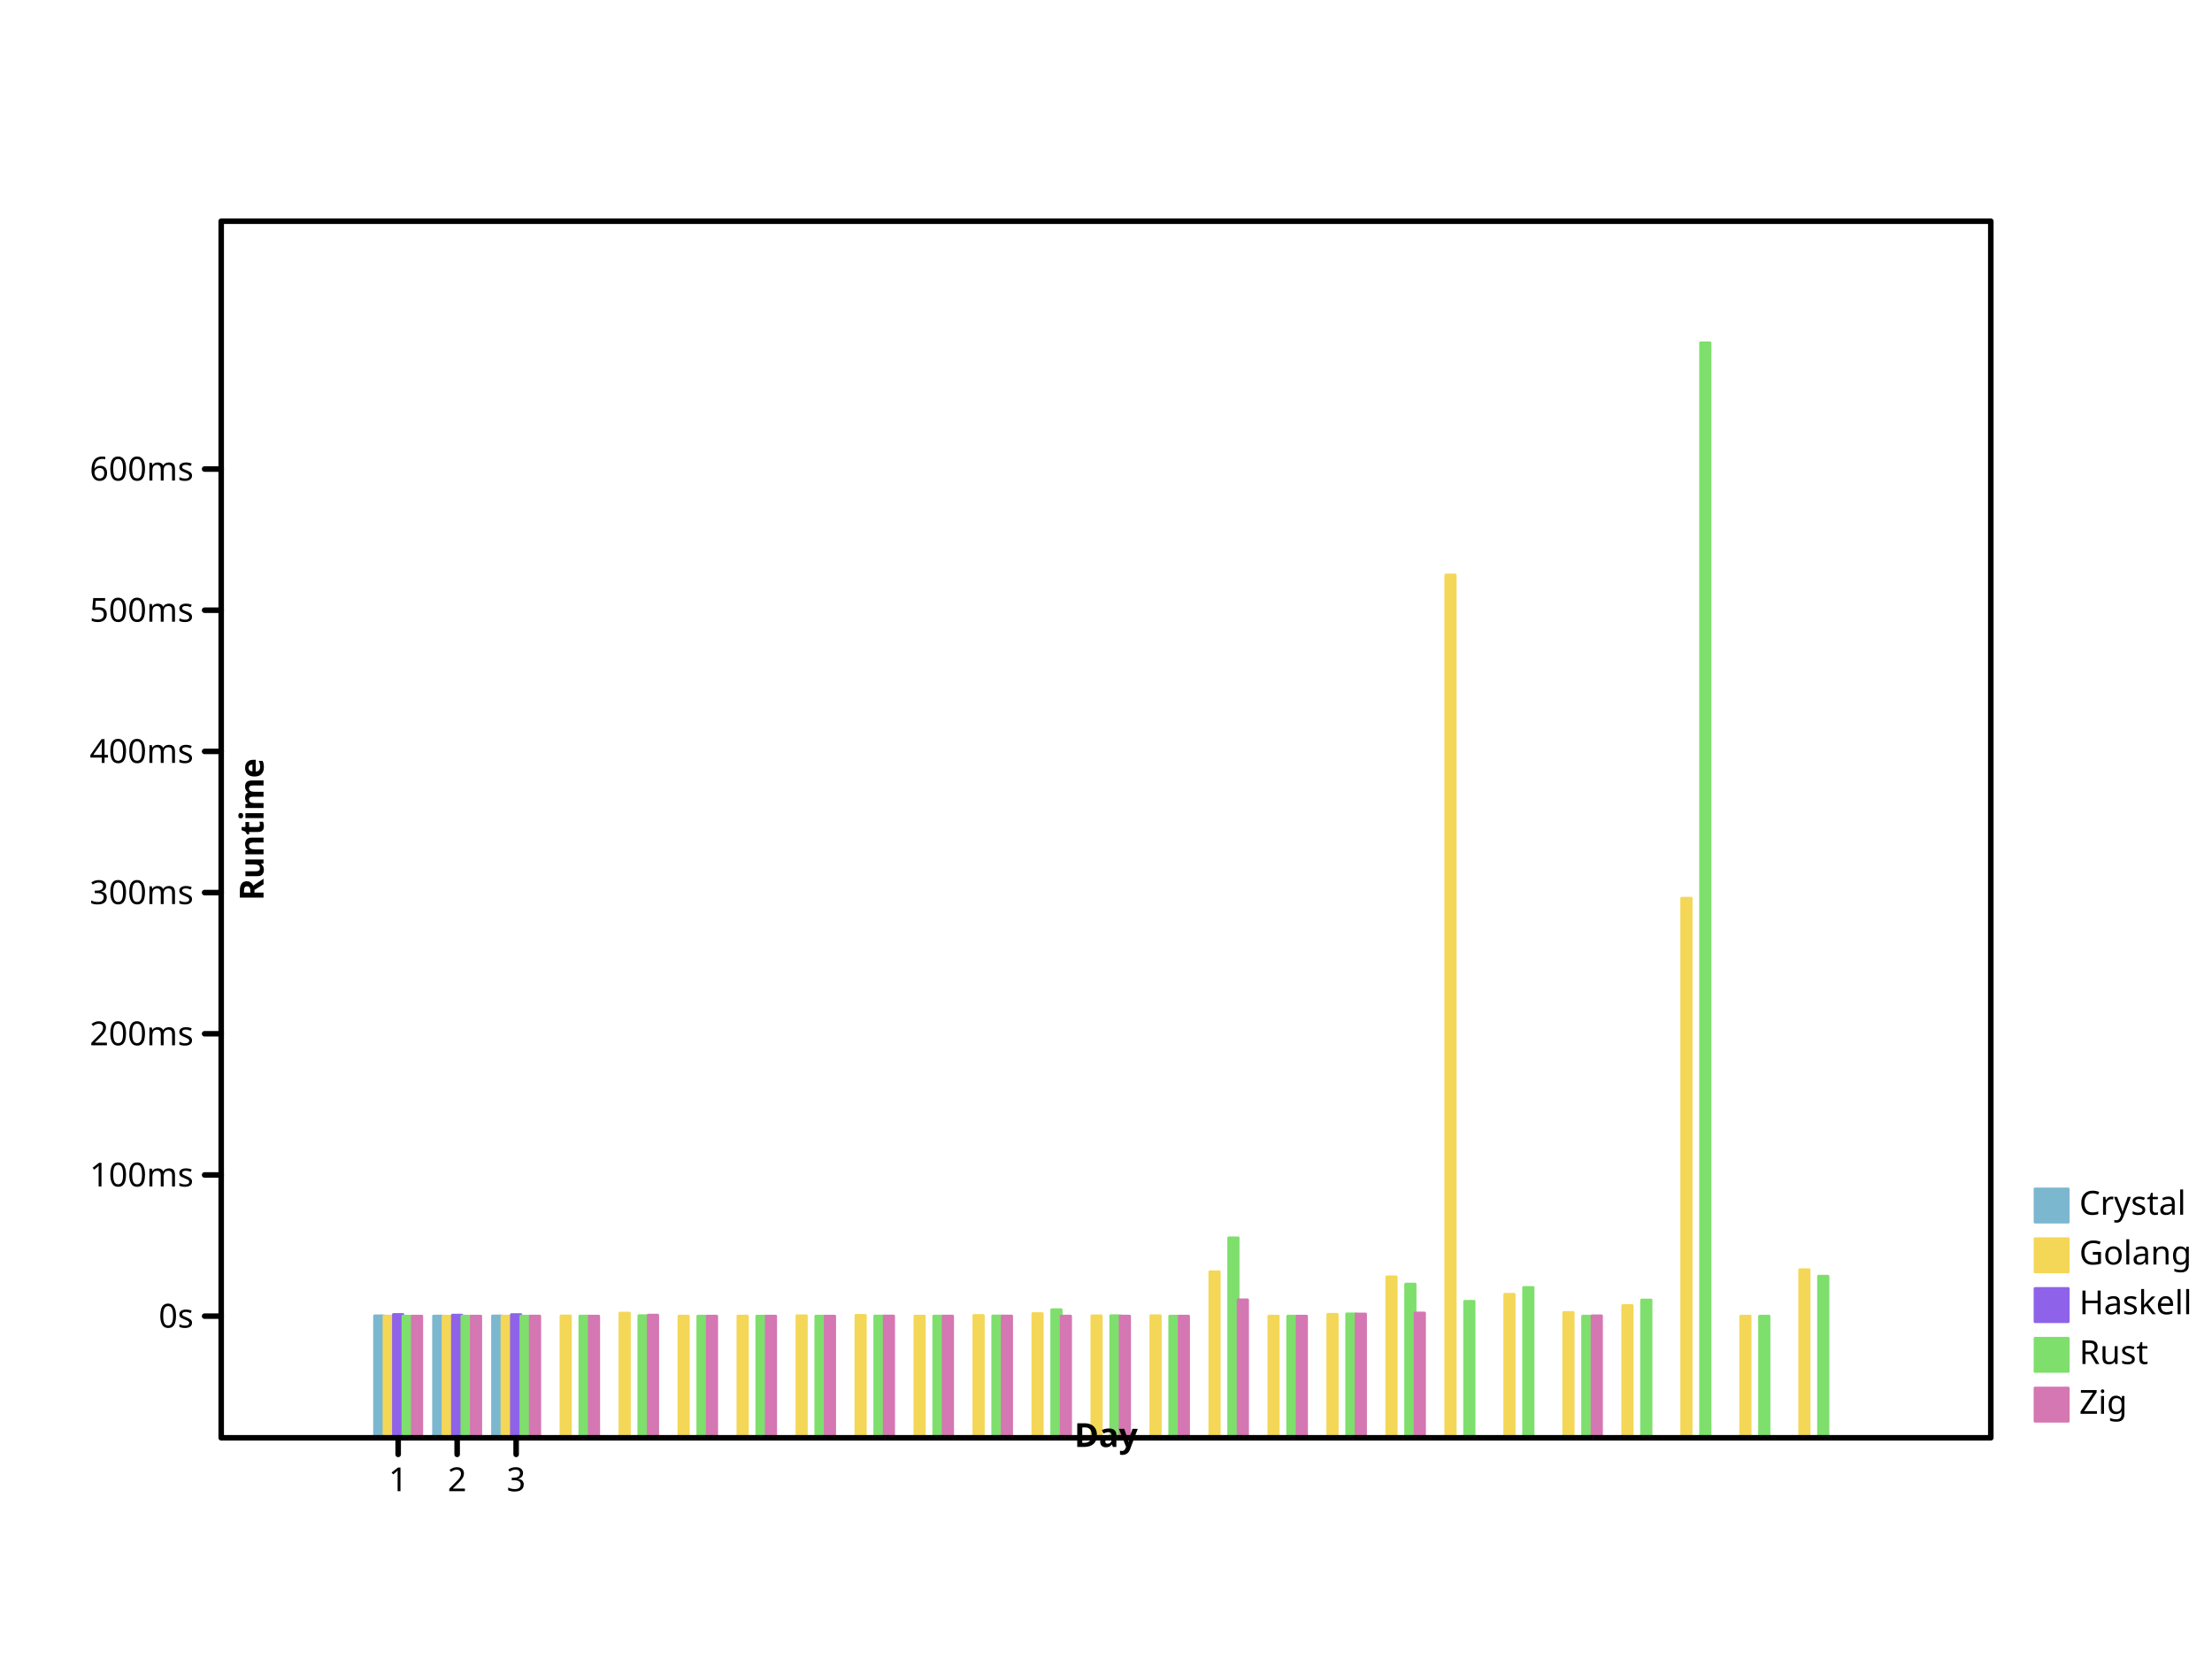
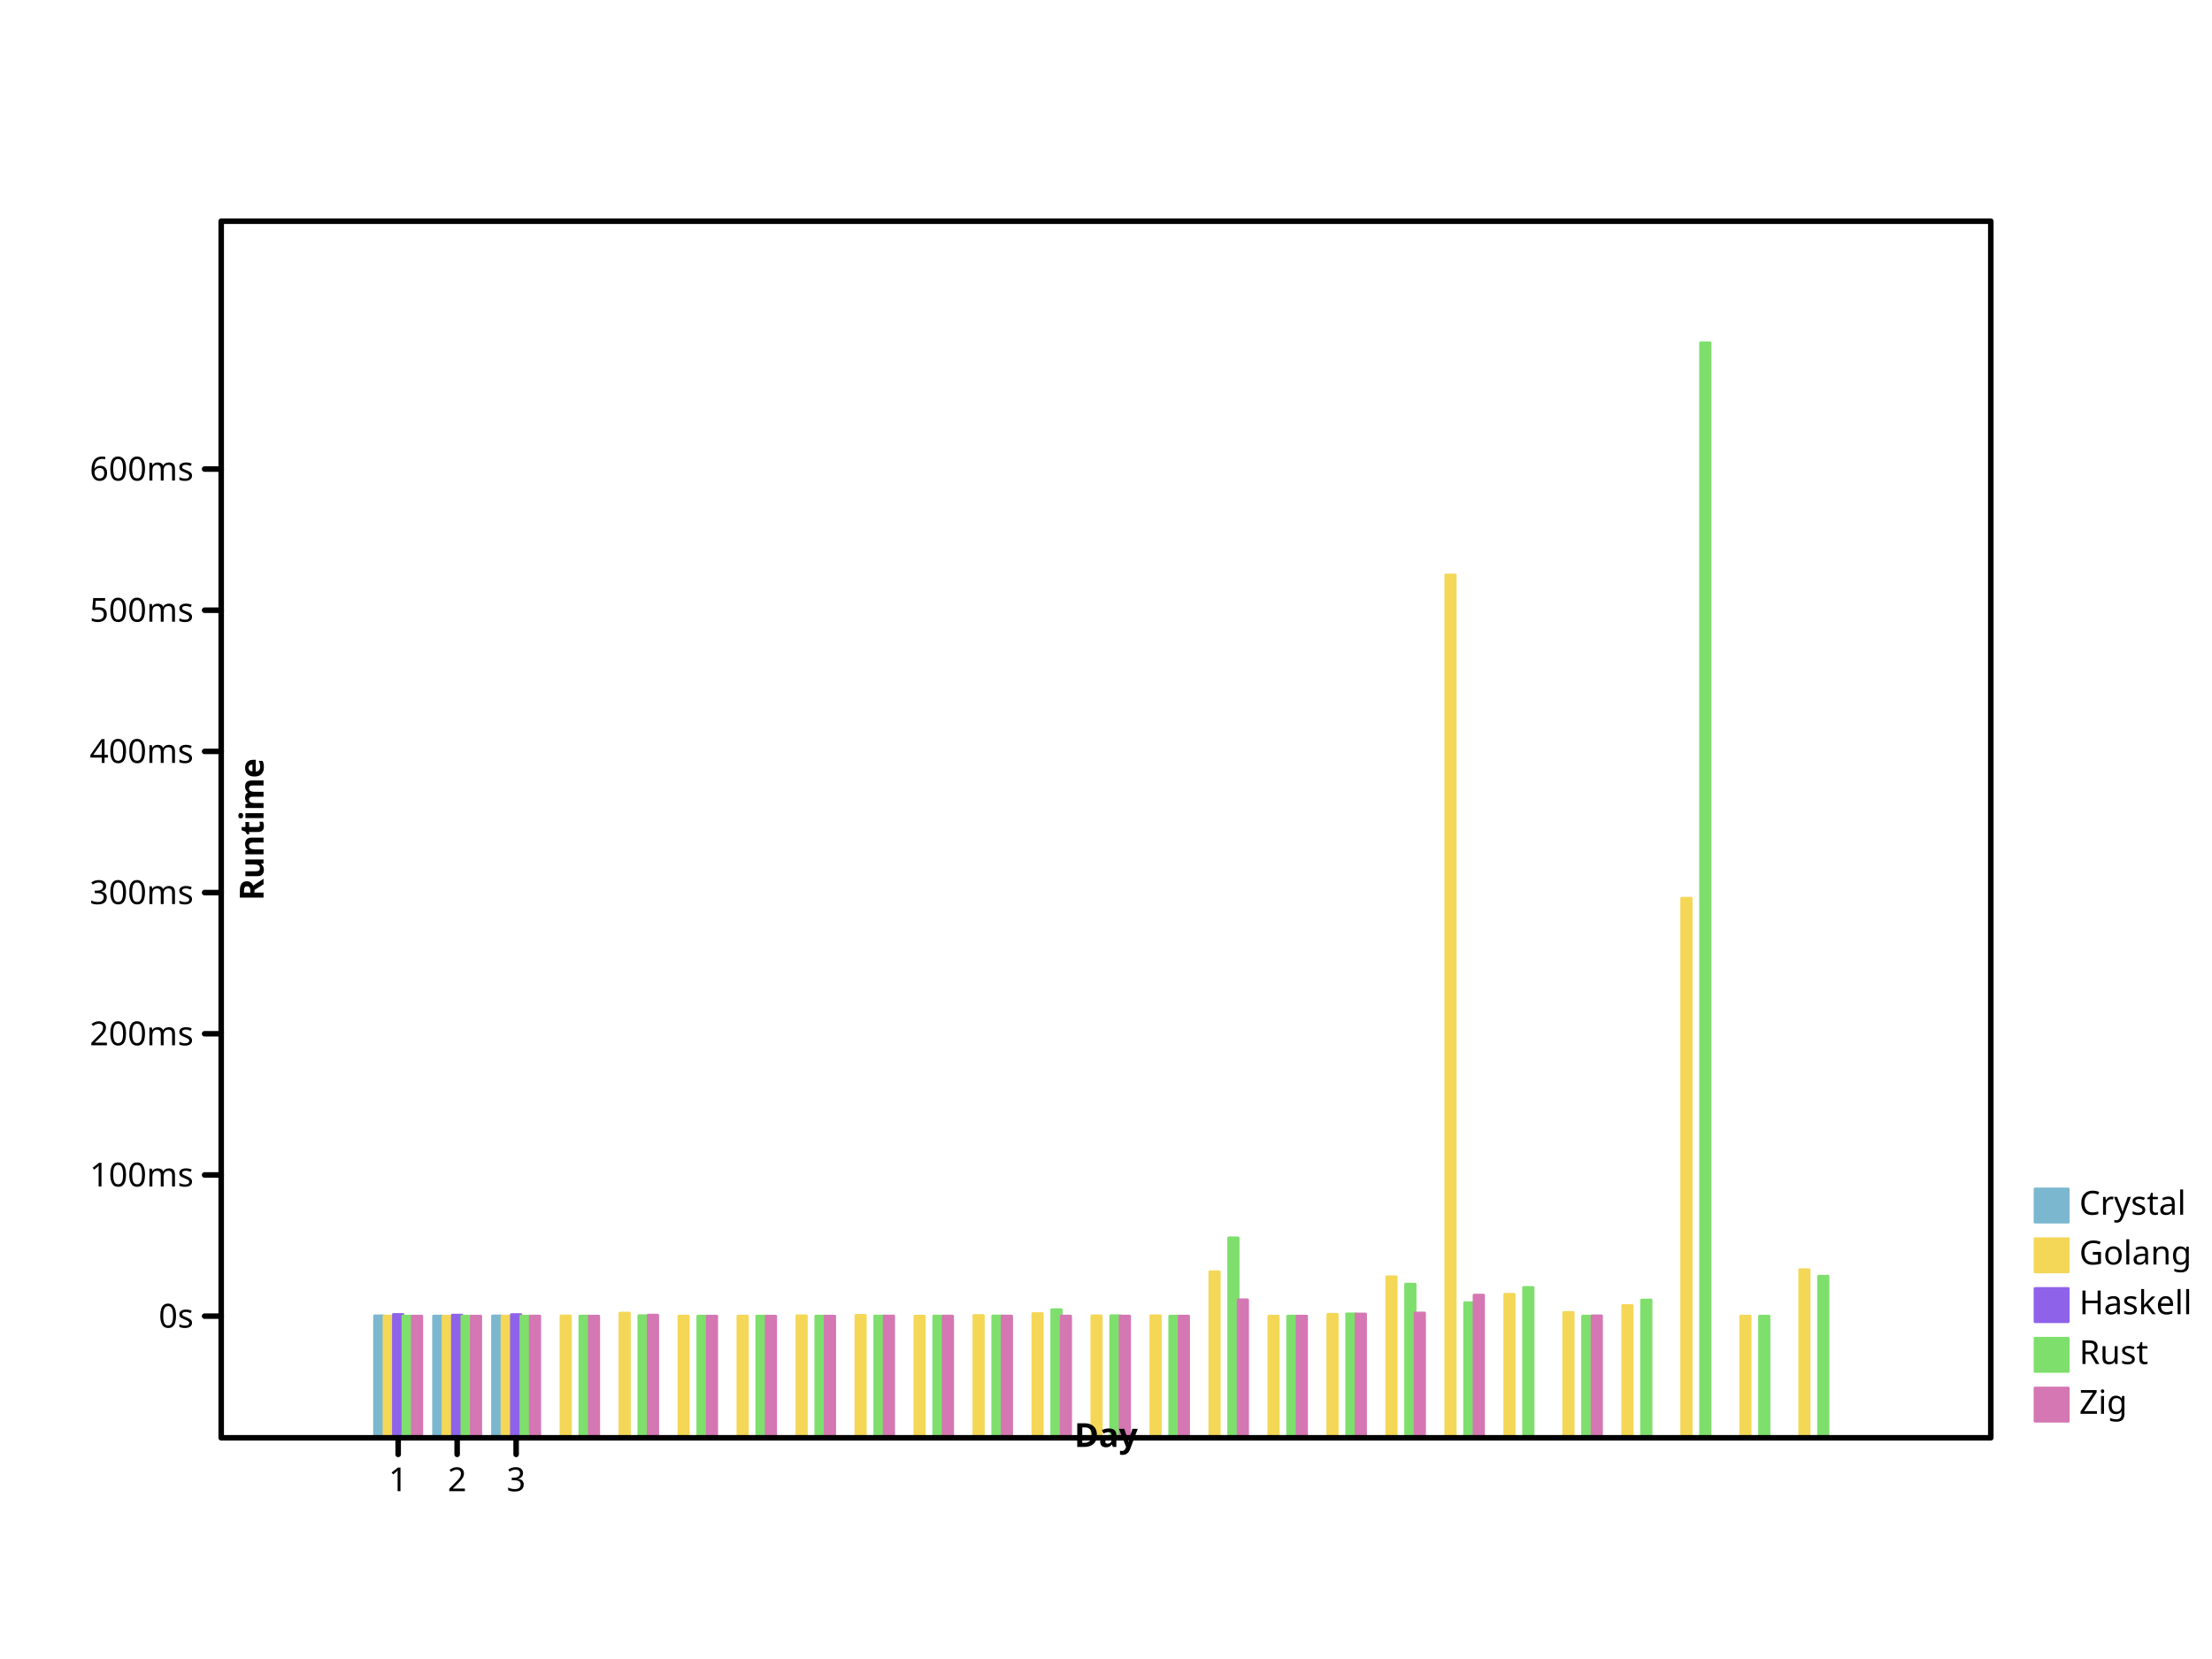
- <svg xmlns="http://www.w3.org/2000/svg" height="600" viewbox="0 0 800 600" preserveAspectRatio="xMidYMid meet" width="800">
+ <svg xmlns="http://www.w3.org/2000/svg" preserveAspectRatio="xMidYMid meet" width="800" height="600" viewbox="0 0 800 600">
  <defs>
    <marker viewBox="0 0 10 10 " refX="5" refY="5" markerUnits="userSpaceOnUse" markerWidth="2%" markerHeight="2%" id="circle">
      <circle cx="5" cy="5" r="3" fill="none" stroke="black" />
    </marker>
-     <marker markerWidth="2%" markerHeight="2%" id="filled-circle" viewBox="0 0 10 10 " refX="5" refY="5" markerUnits="userSpaceOnUse">
-       <circle cx="5" cy="5" r="3" fill="black" stroke="none" />
+     <marker refY="5" markerUnits="userSpaceOnUse" markerWidth="2%" markerHeight="2%" id="filled-circle" viewBox="0 0 10 10 " refX="5">
+       <circle fill="black" stroke="none" cx="5" cy="5" r="3" />
    </marker>
    <marker refX="5" refY="5" markerUnits="userSpaceOnUse" markerWidth="2%" markerHeight="2%" id="square" viewBox="0 0 10 10 ">
-       <rect stroke="black" x="2" y="2" width="6" height="6" fill="none" />
+       <rect x="2" y="2" width="6" height="6" fill="none" stroke="black" />
    </marker>
-     <marker markerWidth="2%" markerHeight="2%" id="filled-square" viewBox="0 0 10 10 " refX="5" refY="5" markerUnits="userSpaceOnUse">
+     <marker refX="5" refY="5" markerUnits="userSpaceOnUse" markerWidth="2%" markerHeight="2%" id="filled-square" viewBox="0 0 10 10 ">
      <rect fill="black" stroke="none" x="2" y="2" width="6" height="6" />
    </marker>
  </defs>
-   <g fill="hsl(198, 47%, 65%)" stroke="hsl(198, 47%, 65%)" stroke-width="1px" stroke-linecap="round" stroke-linejoin="round" transform="translate(80 520 )scale(1 -1 )">
-     <rect width="3.413333e+00" height="4.410585e+01" vector-effect="non-scaling-stroke" x="5.546667e+01" y="0" />
-     <rect height="4.402472e+01" vector-effect="non-scaling-stroke" x="7.680000e+01" y="0" width="3.413333e+00" />
+   <g stroke-linecap="round" stroke-linejoin="round" transform="translate(80 520 )scale(1 -1 )" fill="hsl(198, 47%, 65%)" stroke="hsl(198, 47%, 65%)" stroke-width="1px">
+     <rect x="5.546667e+01" y="0" width="3.413333e+00" height="4.410585e+01" vector-effect="non-scaling-stroke" />
+     <rect vector-effect="non-scaling-stroke" x="7.680000e+01" y="0" width="3.413333e+00" height="4.402472e+01" />
    <rect height="4.405754e+01" vector-effect="non-scaling-stroke" x="9.813333e+01" y="0" width="3.413333e+00" />
  </g>
  <g transform="translate(80 520 )scale(1 -1 )" fill="hsl(49, 88%, 65%)" stroke="hsl(49, 88%, 65%)" stroke-width="1px" stroke-linecap="round" stroke-linejoin="round">
-     <rect vector-effect="non-scaling-stroke" x="5.888000e+01" y="0" width="3.413333e+00" height="4.403052e+01" />
+     <rect y="0" width="3.413333e+00" height="4.403052e+01" vector-effect="non-scaling-stroke" x="5.888000e+01" />
    <rect vector-effect="non-scaling-stroke" x="8.021333e+01" y="0" width="3.413333e+00" height="4.400044e+01" />
-     <rect y="0" width="3.413333e+00" height="4.401220e+01" vector-effect="non-scaling-stroke" x="1.015467e+02" />
-     <rect x="1.228800e+02" y="0" width="3.413333e+00" height="4.406251e+01" vector-effect="non-scaling-stroke" />
-     <rect x="1.442133e+02" y="0" width="3.413333e+00" height="4.508927e+01" vector-effect="non-scaling-stroke" />
-     <rect vector-effect="non-scaling-stroke" x="1.655467e+02" y="0" width="3.413333e+00" height="4.400051e+01" />
-     <rect height="4.402498e+01" vector-effect="non-scaling-stroke" x="1.868800e+02" y="0" width="3.413333e+00" />
-     <rect y="0" width="3.413333e+00" height="4.413281e+01" vector-effect="non-scaling-stroke" x="2.082133e+02" />
-     <rect y="0" width="3.413333e+00" height="4.427518e+01" vector-effect="non-scaling-stroke" x="2.295467e+02" />
-     <rect width="3.413333e+00" height="4.400682e+01" vector-effect="non-scaling-stroke" x="2.508800e+02" y="0" />
-     <rect vector-effect="non-scaling-stroke" x="2.722133e+02" y="0" width="3.413333e+00" height="4.423802e+01" />
-     <rect width="3.413333e+00" height="4.491362e+01" vector-effect="non-scaling-stroke" x="2.935467e+02" y="0" />
+     <rect height="4.401220e+01" vector-effect="non-scaling-stroke" x="1.015467e+02" y="0" width="3.413333e+00" />
+     <rect height="4.406251e+01" vector-effect="non-scaling-stroke" x="1.228800e+02" y="0" width="3.413333e+00" />
+     <rect vector-effect="non-scaling-stroke" x="1.442133e+02" y="0" width="3.413333e+00" height="4.508927e+01" />
+     <rect y="0" width="3.413333e+00" height="4.400051e+01" vector-effect="non-scaling-stroke" x="1.655467e+02" />
+     <rect width="3.413333e+00" height="4.402498e+01" vector-effect="non-scaling-stroke" x="1.868800e+02" y="0" />
+     <rect x="2.082133e+02" y="0" width="3.413333e+00" height="4.413281e+01" vector-effect="non-scaling-stroke" />
+     <rect vector-effect="non-scaling-stroke" x="2.295467e+02" y="0" width="3.413333e+00" height="4.427518e+01" />
+     <rect height="4.400682e+01" vector-effect="non-scaling-stroke" x="2.508800e+02" y="0" width="3.413333e+00" />
+     <rect x="2.722133e+02" y="0" width="3.413333e+00" height="4.423802e+01" vector-effect="non-scaling-stroke" />
+     <rect y="0" width="3.413333e+00" height="4.491362e+01" vector-effect="non-scaling-stroke" x="2.935467e+02" />
    <rect x="3.148800e+02" y="0" width="3.413333e+00" height="4.410464e+01" vector-effect="non-scaling-stroke" />
-     <rect vector-effect="non-scaling-stroke" x="3.362133e+02" y="0" width="3.413333e+00" height="4.413796e+01" />
-     <rect width="3.413333e+00" height="6.005092e+01" vector-effect="non-scaling-stroke" x="3.575467e+02" y="0" />
-     <rect x="3.788800e+02" y="0" width="3.413333e+00" height="4.400500e+01" vector-effect="non-scaling-stroke" />
-     <rect width="3.413333e+00" height="4.465910e+01" vector-effect="non-scaling-stroke" x="4.002133e+02" y="0" />
-     <rect y="0" width="3.413333e+00" height="5.820003e+01" vector-effect="non-scaling-stroke" x="4.215467e+02" />
-     <rect x="4.428800e+02" y="0" width="3.413333e+00" height="3.120484e+02" vector-effect="non-scaling-stroke" />
-     <rect vector-effect="non-scaling-stroke" x="4.642133e+02" y="0" width="3.413333e+00" height="5.189396e+01" />
+     <rect x="3.362133e+02" y="0" width="3.413333e+00" height="4.413796e+01" vector-effect="non-scaling-stroke" />
+     <rect vector-effect="non-scaling-stroke" x="3.575467e+02" y="0" width="3.413333e+00" height="6.005092e+01" />
+     <rect width="3.413333e+00" height="4.400500e+01" vector-effect="non-scaling-stroke" x="3.788800e+02" y="0" />
+     <rect vector-effect="non-scaling-stroke" x="4.002133e+02" y="0" width="3.413333e+00" height="4.465910e+01" />
+     <rect x="4.215467e+02" y="0" width="3.413333e+00" height="5.820003e+01" vector-effect="non-scaling-stroke" />
+     <rect height="3.120484e+02" vector-effect="non-scaling-stroke" x="4.428800e+02" y="0" width="3.413333e+00" />
+     <rect width="3.413333e+00" height="5.189396e+01" vector-effect="non-scaling-stroke" x="4.642133e+02" y="0" />
    <rect y="0" width="3.413333e+00" height="4.531949e+01" vector-effect="non-scaling-stroke" x="4.855467e+02" />
    <rect width="3.413333e+00" height="4.782139e+01" vector-effect="non-scaling-stroke" x="5.068800e+02" y="0" />
-     <rect vector-effect="non-scaling-stroke" x="5.282133e+02" y="0" width="3.413333e+00" height="1.951494e+02" />
-     <rect vector-effect="non-scaling-stroke" x="5.495467e+02" y="0" width="3.413333e+00" height="4.400083e+01" />
-     <rect vector-effect="non-scaling-stroke" x="5.708800e+02" y="0" width="3.413333e+00" height="6.079170e+01" />
+     <rect x="5.282133e+02" y="0" width="3.413333e+00" height="1.951494e+02" vector-effect="non-scaling-stroke" />
+     <rect height="4.400083e+01" vector-effect="non-scaling-stroke" x="5.495467e+02" y="0" width="3.413333e+00" />
+     <rect height="6.079170e+01" vector-effect="non-scaling-stroke" x="5.708800e+02" y="0" width="3.413333e+00" />
  </g>
-   <g stroke-linejoin="round" transform="translate(80 520 )scale(1 -1 )" fill="hsl(260, 76%, 65%)" stroke="hsl(260, 76%, 65%)" stroke-width="1px" stroke-linecap="round">
+   <g stroke-linecap="round" stroke-linejoin="round" transform="translate(80 520 )scale(1 -1 )" fill="hsl(260, 76%, 65%)" stroke="hsl(260, 76%, 65%)" stroke-width="1px">
    <rect height="4.460048e+01" vector-effect="non-scaling-stroke" x="6.229333e+01" y="0" width="3.413333e+00" />
    <rect vector-effect="non-scaling-stroke" x="8.362667e+01" y="0" width="3.413333e+00" height="4.436391e+01" />
-     <rect height="4.455350e+01" vector-effect="non-scaling-stroke" x="1.049600e+02" y="0" width="3.413333e+00" />
+     <rect vector-effect="non-scaling-stroke" x="1.049600e+02" y="0" width="3.413333e+00" height="4.455350e+01" />
  </g>
-   <g stroke="hsl(111, 64%, 65%)" stroke-width="1px" stroke-linecap="round" stroke-linejoin="round" transform="translate(80 520 )scale(1 -1 )" fill="hsl(111, 64%, 65%)">
-     <rect height="4.400900e+01" vector-effect="non-scaling-stroke" x="6.570667e+01" y="0" width="3.413333e+00" />
-     <rect width="3.413333e+00" height="4.400042e+01" vector-effect="non-scaling-stroke" x="8.704000e+01" y="0" />
-     <rect y="0" width="3.413333e+00" height="4.400959e+01" vector-effect="non-scaling-stroke" x="1.083733e+02" />
-     <rect x="1.297067e+02" y="0" width="3.413333e+00" height="4.402786e+01" vector-effect="non-scaling-stroke" />
-     <rect y="0" width="3.413333e+00" height="4.418077e+01" vector-effect="non-scaling-stroke" x="1.510400e+02" />
-     <rect height="4.400046e+01" vector-effect="non-scaling-stroke" x="1.723733e+02" y="0" width="3.413333e+00" />
+   <g stroke-width="1px" stroke-linecap="round" stroke-linejoin="round" transform="translate(80 520 )scale(1 -1 )" fill="hsl(111, 64%, 65%)" stroke="hsl(111, 64%, 65%)">
+     <rect width="3.413333e+00" height="4.400900e+01" vector-effect="non-scaling-stroke" x="6.570667e+01" y="0" />
+     <rect vector-effect="non-scaling-stroke" x="8.704000e+01" y="0" width="3.413333e+00" height="4.400042e+01" />
+     <rect vector-effect="non-scaling-stroke" x="1.083733e+02" y="0" width="3.413333e+00" height="4.400959e+01" />
+     <rect width="3.413333e+00" height="4.402786e+01" vector-effect="non-scaling-stroke" x="1.297067e+02" y="0" />
+     <rect x="1.510400e+02" y="0" width="3.413333e+00" height="4.418077e+01" vector-effect="non-scaling-stroke" />
+     <rect x="1.723733e+02" y="0" width="3.413333e+00" height="4.400046e+01" vector-effect="non-scaling-stroke" />
    <rect vector-effect="non-scaling-stroke" x="1.937067e+02" y="0" width="3.413333e+00" height="4.401162e+01" />
-     <rect height="4.400836e+01" vector-effect="non-scaling-stroke" x="2.150400e+02" y="0" width="3.413333e+00" />
-     <rect y="0" width="3.413333e+00" height="4.405064e+01" vector-effect="non-scaling-stroke" x="2.363733e+02" />
-     <rect vector-effect="non-scaling-stroke" x="2.577067e+02" y="0" width="3.413333e+00" height="4.401441e+01" />
-     <rect height="4.406238e+01" vector-effect="non-scaling-stroke" x="2.790400e+02" y="0" width="3.413333e+00" />
-     <rect vector-effect="non-scaling-stroke" x="3.003733e+02" y="0" width="3.413333e+00" height="4.633411e+01" />
-     <rect vector-effect="non-scaling-stroke" x="3.217067e+02" y="0" width="3.413333e+00" height="4.414147e+01" />
+     <rect y="0" width="3.413333e+00" height="4.400836e+01" vector-effect="non-scaling-stroke" x="2.150400e+02" />
+     <rect height="4.405064e+01" vector-effect="non-scaling-stroke" x="2.363733e+02" y="0" width="3.413333e+00" />
+     <rect x="2.577067e+02" y="0" width="3.413333e+00" height="4.401441e+01" vector-effect="non-scaling-stroke" />
+     <rect vector-effect="non-scaling-stroke" x="2.790400e+02" y="0" width="3.413333e+00" height="4.406238e+01" />
+     <rect y="0" width="3.413333e+00" height="4.633411e+01" vector-effect="non-scaling-stroke" x="3.003733e+02" />
+     <rect y="0" width="3.413333e+00" height="4.414147e+01" vector-effect="non-scaling-stroke" x="3.217067e+02" />
    <rect width="3.413333e+00" height="4.400797e+01" vector-effect="non-scaling-stroke" x="3.430400e+02" y="0" />
-     <rect x="3.643733e+02" y="0" width="3.413333e+00" height="7.231552e+01" vector-effect="non-scaling-stroke" />
-     <rect height="4.400316e+01" vector-effect="non-scaling-stroke" x="3.857067e+02" y="0" width="3.413333e+00" />
-     <rect x="4.070400e+02" y="0" width="3.413333e+00" height="4.481472e+01" vector-effect="non-scaling-stroke" />
+     <rect height="7.231552e+01" vector-effect="non-scaling-stroke" x="3.643733e+02" y="0" width="3.413333e+00" />
+     <rect width="3.413333e+00" height="4.400316e+01" vector-effect="non-scaling-stroke" x="3.857067e+02" y="0" />
+     <rect height="4.481472e+01" vector-effect="non-scaling-stroke" x="4.070400e+02" y="0" width="3.413333e+00" />
    <rect vector-effect="non-scaling-stroke" x="4.283733e+02" y="0" width="3.413333e+00" height="5.557822e+01" />
-     <rect vector-effect="non-scaling-stroke" x="4.497067e+02" y="0" width="3.413333e+00" height="4.934652e+01" />
-     <rect width="3.413333e+00" height="5.437970e+01" vector-effect="non-scaling-stroke" x="4.710400e+02" y="0" />
+     <rect width="3.413333e+00" height="4.886054e+01" vector-effect="non-scaling-stroke" x="4.497067e+02" y="0" />
+     <rect height="5.437970e+01" vector-effect="non-scaling-stroke" x="4.710400e+02" y="0" width="3.413333e+00" />
    <rect height="4.400057e+01" vector-effect="non-scaling-stroke" x="4.923733e+02" y="0" width="3.413333e+00" />
-     <rect y="0" width="3.413333e+00" height="4.982739e+01" vector-effect="non-scaling-stroke" x="5.137067e+02" />
-     <rect height="396" vector-effect="non-scaling-stroke" x="5.350400e+02" y="0" width="3.413333e+00" />
-     <rect height="4.400479e+01" vector-effect="non-scaling-stroke" x="5.563733e+02" y="0" width="3.413333e+00" />
-     <rect height="5.843428e+01" vector-effect="non-scaling-stroke" x="5.777067e+02" y="0" width="3.413333e+00" />
+     <rect width="3.413333e+00" height="4.982739e+01" vector-effect="non-scaling-stroke" x="5.137067e+02" y="0" />
+     <rect x="5.350400e+02" y="0" width="3.413333e+00" height="396" vector-effect="non-scaling-stroke" />
+     <rect vector-effect="non-scaling-stroke" x="5.563733e+02" y="0" width="3.413333e+00" height="4.400479e+01" />
+     <rect y="0" width="3.413333e+00" height="5.843428e+01" vector-effect="non-scaling-stroke" x="5.777067e+02" />
  </g>
-   <g transform="translate(80 520 )scale(1 -1 )" fill="hsl(322, 52%, 65%)" stroke="hsl(322, 52%, 65%)" stroke-width="1px" stroke-linecap="round" stroke-linejoin="round">
-     <rect x="6.912000e+01" y="0" width="3.413333e+00" height="4.400296e+01" vector-effect="non-scaling-stroke" />
-     <rect y="0" width="3.413333e+00" height="4.400038e+01" vector-effect="non-scaling-stroke" x="9.045333e+01" />
-     <rect width="3.413333e+00" height="4.402434e+01" vector-effect="non-scaling-stroke" x="1.117867e+02" y="0" />
-     <rect y="0" width="3.413333e+00" height="4.400353e+01" vector-effect="non-scaling-stroke" x="1.331200e+02" />
-     <rect width="3.413333e+00" height="4.435914e+01" vector-effect="non-scaling-stroke" x="1.544533e+02" y="0" />
-     <rect y="0" width="3.413333e+00" height="4.400023e+01" vector-effect="non-scaling-stroke" x="1.757867e+02" />
-     <rect width="3.413333e+00" height="4.400545e+01" vector-effect="non-scaling-stroke" x="1.971200e+02" y="0" />
+   <g fill="hsl(322, 52%, 65%)" stroke="hsl(322, 52%, 65%)" stroke-width="1px" stroke-linecap="round" stroke-linejoin="round" transform="translate(80 520 )scale(1 -1 )">
+     <rect height="4.400296e+01" vector-effect="non-scaling-stroke" x="6.912000e+01" y="0" width="3.413333e+00" />
+     <rect width="3.413333e+00" height="4.400038e+01" vector-effect="non-scaling-stroke" x="9.045333e+01" y="0" />
+     <rect vector-effect="non-scaling-stroke" x="1.117867e+02" y="0" width="3.413333e+00" height="4.402434e+01" />
+     <rect x="1.331200e+02" y="0" width="3.413333e+00" height="4.400353e+01" vector-effect="non-scaling-stroke" />
+     <rect y="0" width="3.413333e+00" height="4.435914e+01" vector-effect="non-scaling-stroke" x="1.544533e+02" />
+     <rect vector-effect="non-scaling-stroke" x="1.757867e+02" y="0" width="3.413333e+00" height="4.400023e+01" />
+     <rect x="1.971200e+02" y="0" width="3.413333e+00" height="4.400545e+01" vector-effect="non-scaling-stroke" />
    <rect height="4.400717e+01" vector-effect="non-scaling-stroke" x="2.184533e+02" y="0" width="3.413333e+00" />
    <rect x="2.397867e+02" y="0" width="3.413333e+00" height="4.404485e+01" vector-effect="non-scaling-stroke" />
-     <rect height="4.401297e+01" vector-effect="non-scaling-stroke" x="2.611200e+02" y="0" width="3.413333e+00" />
+     <rect y="0" width="3.413333e+00" height="4.401297e+01" vector-effect="non-scaling-stroke" x="2.611200e+02" />
    <rect vector-effect="non-scaling-stroke" x="2.824533e+02" y="0" width="3.413333e+00" height="4.403422e+01" />
-     <rect vector-effect="non-scaling-stroke" x="3.037867e+02" y="0" width="3.413333e+00" height="4.402396e+01" />
-     <rect height="4.401710e+01" vector-effect="non-scaling-stroke" x="3.251200e+02" y="0" width="3.413333e+00" />
+     <rect x="3.037867e+02" y="0" width="3.413333e+00" height="4.402396e+01" vector-effect="non-scaling-stroke" />
+     <rect y="0" width="3.413333e+00" height="4.401710e+01" vector-effect="non-scaling-stroke" x="3.251200e+02" />
    <rect height="4.400684e+01" vector-effect="non-scaling-stroke" x="3.464533e+02" y="0" width="3.413333e+00" />
    <rect vector-effect="non-scaling-stroke" x="3.677867e+02" y="0" width="3.413333e+00" height="4.989453e+01" />
-     <rect x="3.891200e+02" y="0" width="3.413333e+00" height="4.400209e+01" vector-effect="non-scaling-stroke" />
+     <rect y="0" width="3.413333e+00" height="4.400209e+01" vector-effect="non-scaling-stroke" x="3.891200e+02" />
    <rect x="4.104533e+02" y="0" width="3.413333e+00" height="4.477508e+01" vector-effect="non-scaling-stroke" />
    <rect vector-effect="non-scaling-stroke" x="4.317867e+02" y="0" width="3.413333e+00" height="4.512840e+01" />
+     <rect x="4.531200e+02" y="0" width="3.413333e+00" height="5.159233e+01" vector-effect="non-scaling-stroke" />
    <rect vector-effect="non-scaling-stroke" x="4.957867e+02" y="0" width="3.413333e+00" height="4.411180e+01" />
  </g>
-   <g stroke="hsl(198, 47%, 65%)" stroke-linecap="round" font-family="sans-serif" font-style="normal" font-weight="normal" font-size="12px" dominant-baseline="hanging" stroke-linejoin="round" text-anchor="start" fill="hsl(198, 47%, 65%)" stroke-width="1px">
-     <rect height="12" vector-effect="non-scaling-stroke" x="736" y="430" width="12" />
+   <g stroke-linejoin="round" dominant-baseline="hanging" fill="hsl(198, 47%, 65%)" font-style="normal" stroke="hsl(198, 47%, 65%)" font-size="12px" font-weight="normal" text-anchor="start" stroke-width="1px" font-family="sans-serif" stroke-linecap="round">
+     <rect x="736" y="430" width="12" height="12" vector-effect="non-scaling-stroke" />
    <g stroke="black" fill="black">
      <text dominant-baseline="hanging" stroke="none" vector-effect="non-scaling-stroke" x="752" y="430">Crystal</text>
    </g>
-     <g font-weight="normal" stroke="hsl(49, 88%, 65%)" stroke-linejoin="round" font-size="12px" dominant-baseline="hanging" text-anchor="start" stroke-linecap="round" font-family="sans-serif" font-style="normal" fill="hsl(49, 88%, 65%)" stroke-width="1px">
-       <rect width="12" height="12" vector-effect="non-scaling-stroke" x="736" y="448" />
-       <g stroke="black" fill="black">
-         <text stroke="none" vector-effect="non-scaling-stroke" x="752" y="448" dominant-baseline="hanging">Golang</text>
+     <g font-weight="normal" text-anchor="start" fill="hsl(49, 88%, 65%)" font-family="sans-serif" stroke="hsl(49, 88%, 65%)" stroke-linecap="round" stroke-linejoin="round" font-size="12px" dominant-baseline="hanging" stroke-width="1px" font-style="normal">
+       <rect y="448" width="12" height="12" vector-effect="non-scaling-stroke" x="736" />
+       <g fill="black" stroke="black">
+         <text dominant-baseline="hanging" stroke="none" vector-effect="non-scaling-stroke" x="752" y="448">Golang</text>
      </g>
-       <g font-family="sans-serif" font-weight="normal" stroke="hsl(260, 76%, 65%)" font-size="12px" stroke-linejoin="round" font-style="normal" text-anchor="start" stroke-linecap="round" dominant-baseline="hanging" fill="hsl(260, 76%, 65%)" stroke-width="1px">
-         <rect width="12" height="12" vector-effect="non-scaling-stroke" x="736" y="466" />
+       <g stroke-width="1px" font-family="sans-serif" font-style="normal" stroke-linejoin="round" font-size="12px" stroke-linecap="round" fill="hsl(260, 76%, 65%)" font-weight="normal" text-anchor="start" dominant-baseline="hanging" stroke="hsl(260, 76%, 65%)">
+         <rect x="736" y="466" width="12" height="12" vector-effect="non-scaling-stroke" />
        <g fill="black" stroke="black">
          <text vector-effect="non-scaling-stroke" x="752" y="466" dominant-baseline="hanging" stroke="none">Haskell</text>
        </g>
-         <g stroke="hsl(111, 64%, 65%)" font-family="sans-serif" font-style="normal" text-anchor="start" stroke-linecap="round" stroke-linejoin="round" fill="hsl(111, 64%, 65%)" stroke-width="1px" font-size="12px" dominant-baseline="hanging" font-weight="normal">
-           <rect vector-effect="non-scaling-stroke" x="736" y="484" width="12" height="12" />
-           <g stroke="black" fill="black">
-             <text y="484" dominant-baseline="hanging" stroke="none" vector-effect="non-scaling-stroke" x="752">Rust</text>
+         <g stroke-linecap="round" font-weight="normal" text-anchor="start" fill="hsl(111, 64%, 65%)" stroke-width="1px" font-style="normal" dominant-baseline="hanging" stroke="hsl(111, 64%, 65%)" stroke-linejoin="round" font-size="12px" font-family="sans-serif">
+           <rect x="736" y="484" width="12" height="12" vector-effect="non-scaling-stroke" />
+           <g fill="black" stroke="black">
+             <text stroke="none" vector-effect="non-scaling-stroke" x="752" y="484" dominant-baseline="hanging">Rust</text>
          </g>
-           <g stroke-linejoin="round" font-family="sans-serif" font-style="normal" text-anchor="start" stroke="hsl(322, 52%, 65%)" fill="hsl(322, 52%, 65%)" stroke-width="1px" font-weight="normal" stroke-linecap="round" font-size="12px" dominant-baseline="hanging">
+           <g stroke-linecap="round" font-weight="normal" text-anchor="start" dominant-baseline="hanging" fill="hsl(322, 52%, 65%)" font-family="sans-serif" font-style="normal" stroke-linejoin="round" font-size="12px" stroke="hsl(322, 52%, 65%)" stroke-width="1px">
            <rect y="502" width="12" height="12" vector-effect="non-scaling-stroke" x="736" />
            <g fill="black" stroke="black">
              <text y="502" dominant-baseline="hanging" stroke="none" vector-effect="non-scaling-stroke" x="752">Zig</text>
-               <g font-family="sans-serif" font-weight="normal" font-style="normal" stroke-width="2px" dominant-baseline="hanging" stroke-linecap="round" fill="none" stroke-linejoin="round" font-size="12px" text-anchor="start">
-                 <rect x="80" y="80" width="640" height="440" vector-effect="non-scaling-stroke" />
+               <g font-size="12px" stroke-linejoin="round" stroke-width="2px" font-family="sans-serif" font-style="normal" stroke-linecap="round" fill="none" font-weight="normal" text-anchor="start" dominant-baseline="hanging">
+                 <rect vector-effect="non-scaling-stroke" x="80" y="80" width="640" height="440" />
              </g>
-               <g dominant-baseline="hanging" font-style="normal" text-anchor="start" transform="translate(80 520 )scale(1 -1 )" stroke-linecap="round" font-weight="normal" stroke="black" font-size="12px" fill="none" stroke-width="2px" stroke-linejoin="round" font-family="sans-serif">
+               <g stroke-linecap="round" font-size="12px" font-weight="normal" fill="none" stroke-width="2px" font-family="sans-serif" transform="translate(80 520 )scale(1 -1 )" dominant-baseline="hanging" stroke="black" stroke-linejoin="round" text-anchor="start" font-style="normal">
                <path vector-effect="non-scaling-stroke" d="M64,0 L64,-6 M8.533333e+01,0 L8.533333e+01,-6 M1.066667e+02,0 L1.066667e+02,-6 " />
              </g>
-               <g stroke-linejoin="round" font-weight="normal" text-anchor="middle" dominant-baseline="hanging" transform="translate(80 520 )scale(1 1 )" stroke="black" stroke-linecap="round" font-family="sans-serif" font-style="normal" fill="black" stroke-width="2px" font-size="12px">
-                 <text stroke="none" vector-effect="non-scaling-stroke" x="64" y="10" dominant-baseline="hanging">1</text>
-                 <text y="10" dominant-baseline="hanging" stroke="none" vector-effect="non-scaling-stroke" x="8.533333e+01">2</text>
-                 <text y="10" dominant-baseline="hanging" stroke="none" vector-effect="non-scaling-stroke" x="1.066667e+02">3</text>
+               <g font-family="sans-serif" stroke="black" stroke-linecap="round" font-weight="normal" text-anchor="middle" dominant-baseline="hanging" stroke-width="2px" font-style="normal" transform="translate(80 520 )scale(1 1 )" stroke-linejoin="round" font-size="12px" fill="black">
+                 <text x="64" y="10" dominant-baseline="hanging" stroke="none" vector-effect="non-scaling-stroke">1</text>
+                 <text stroke="none" vector-effect="non-scaling-stroke" x="8.533333e+01" y="10" dominant-baseline="hanging">2</text>
+                 <text vector-effect="non-scaling-stroke" x="1.066667e+02" y="10" dominant-baseline="hanging" stroke="none">3</text>
              </g>
-               <g fill="black" stroke-width="2px" font-size="12px" stroke-linejoin="round" font-style="normal" font-weight="bold" transform="translate(80 520 )scale(1 1 )rotate(0 0 0 )" dominant-baseline="baseline" stroke="black" stroke-linecap="round" font-family="sans-serif" text-anchor="middle">
+               <g dominant-baseline="baseline" font-family="sans-serif" fill="black" font-size="12px" text-anchor="middle" font-weight="bold" stroke="black" stroke-linecap="round" font-style="normal" transform="translate(80 520 )scale(1 1 )rotate(0 0 0 )" stroke-width="2px" stroke-linejoin="round">
                <text x="320" y="-6" dominant-baseline="baseline" stroke="none" vector-effect="non-scaling-stroke">Day</text>
              </g>
-               <g stroke-linejoin="round" stroke="black" stroke-width="2px" dominant-baseline="baseline" text-anchor="middle" transform="translate(80 520 )scale(1 -1 )" font-size="12px" fill="black" stroke-linecap="round" font-family="sans-serif" font-style="normal" font-weight="bold">
-                 <path d="M0,44 L-6,44 M0,9.506087e+01 L-6,9.506087e+01 M0,1.461217e+02 L-6,1.461217e+02 M0,1.971826e+02 L-6,1.971826e+02 M0,2.482435e+02 L-6,2.482435e+02 M0,2.993044e+02 L-6,2.993044e+02 M0,3.503652e+02 L-6,3.503652e+02 " vector-effect="non-scaling-stroke" />
+               <g font-size="12px" fill="black" stroke-width="2px" font-family="sans-serif" transform="translate(80 520 )scale(1 -1 )" stroke="black" stroke-linecap="round" stroke-linejoin="round" font-weight="bold" text-anchor="middle" font-style="normal" dominant-baseline="baseline">
+                 <path vector-effect="non-scaling-stroke" d="M0,44 L-6,44 M0,9.506087e+01 L-6,9.506087e+01 M0,1.461217e+02 L-6,1.461217e+02 M0,1.971826e+02 L-6,1.971826e+02 M0,2.482435e+02 L-6,2.482435e+02 M0,2.993044e+02 L-6,2.993044e+02 M0,3.503652e+02 L-6,3.503652e+02 " />
              </g>
-               <g font-style="normal" stroke-width="2px" font-weight="normal" transform="translate(80 520 )scale(1 1 )" stroke-linecap="round" stroke-linejoin="round" font-family="sans-serif" fill="black" font-size="12px" dominant-baseline="middle" text-anchor="end" stroke="black">
-                 <text stroke="none" vector-effect="non-scaling-stroke" x="-10" y="-44" dominant-baseline="middle">0s</text>
+               <g stroke-linejoin="round" font-size="12px" font-weight="normal" dominant-baseline="middle" stroke-width="2px" fill="black" stroke-linecap="round" text-anchor="end" stroke="black" font-family="sans-serif" font-style="normal" transform="translate(80 520 )scale(1 1 )">
+                 <text y="-44" dominant-baseline="middle" stroke="none" vector-effect="non-scaling-stroke" x="-10">0s</text>
                <text dominant-baseline="middle" stroke="none" vector-effect="non-scaling-stroke" x="-10" y="-9.506087e+01">100ms</text>
-                 <text dominant-baseline="middle" stroke="none" vector-effect="non-scaling-stroke" x="-10" y="-1.461217e+02">200ms</text>
-                 <text dominant-baseline="middle" stroke="none" vector-effect="non-scaling-stroke" x="-10" y="-1.971826e+02">300ms</text>
+                 <text y="-1.461217e+02" dominant-baseline="middle" stroke="none" vector-effect="non-scaling-stroke" x="-10">200ms</text>
+                 <text vector-effect="non-scaling-stroke" x="-10" y="-1.971826e+02" dominant-baseline="middle" stroke="none">300ms</text>
                <text stroke="none" vector-effect="non-scaling-stroke" x="-10" y="-2.482435e+02" dominant-baseline="middle">400ms</text>
                <text stroke="none" vector-effect="non-scaling-stroke" x="-10" y="-2.993044e+02" dominant-baseline="middle">500ms</text>
-                 <text dominant-baseline="middle" stroke="none" vector-effect="non-scaling-stroke" x="-10" y="-3.503652e+02">600ms</text>
+                 <text y="-3.503652e+02" dominant-baseline="middle" stroke="none" vector-effect="non-scaling-stroke" x="-10">600ms</text>
              </g>
-               <g font-size="12px" stroke="black" stroke-linecap="round" stroke-linejoin="round" dominant-baseline="hanging" stroke-width="2px" fill="black" font-family="sans-serif" font-style="normal" font-weight="bold" text-anchor="middle" transform="translate(80 520 )scale(1 1 )rotate(-90 0 0 )">
+               <g dominant-baseline="hanging" stroke="black" stroke-linecap="round" font-size="12px" transform="translate(80 520 )scale(1 1 )rotate(-90 0 0 )" text-anchor="middle" font-family="sans-serif" font-style="normal" stroke-linejoin="round" font-weight="bold" fill="black" stroke-width="2px">
                <text stroke="none" vector-effect="non-scaling-stroke" x="220" y="6" dominant-baseline="hanging">Runtime</text>
              </g>
            </g>
          </g>
        </g>
      </g>
    </g>
  </g>
</svg>
